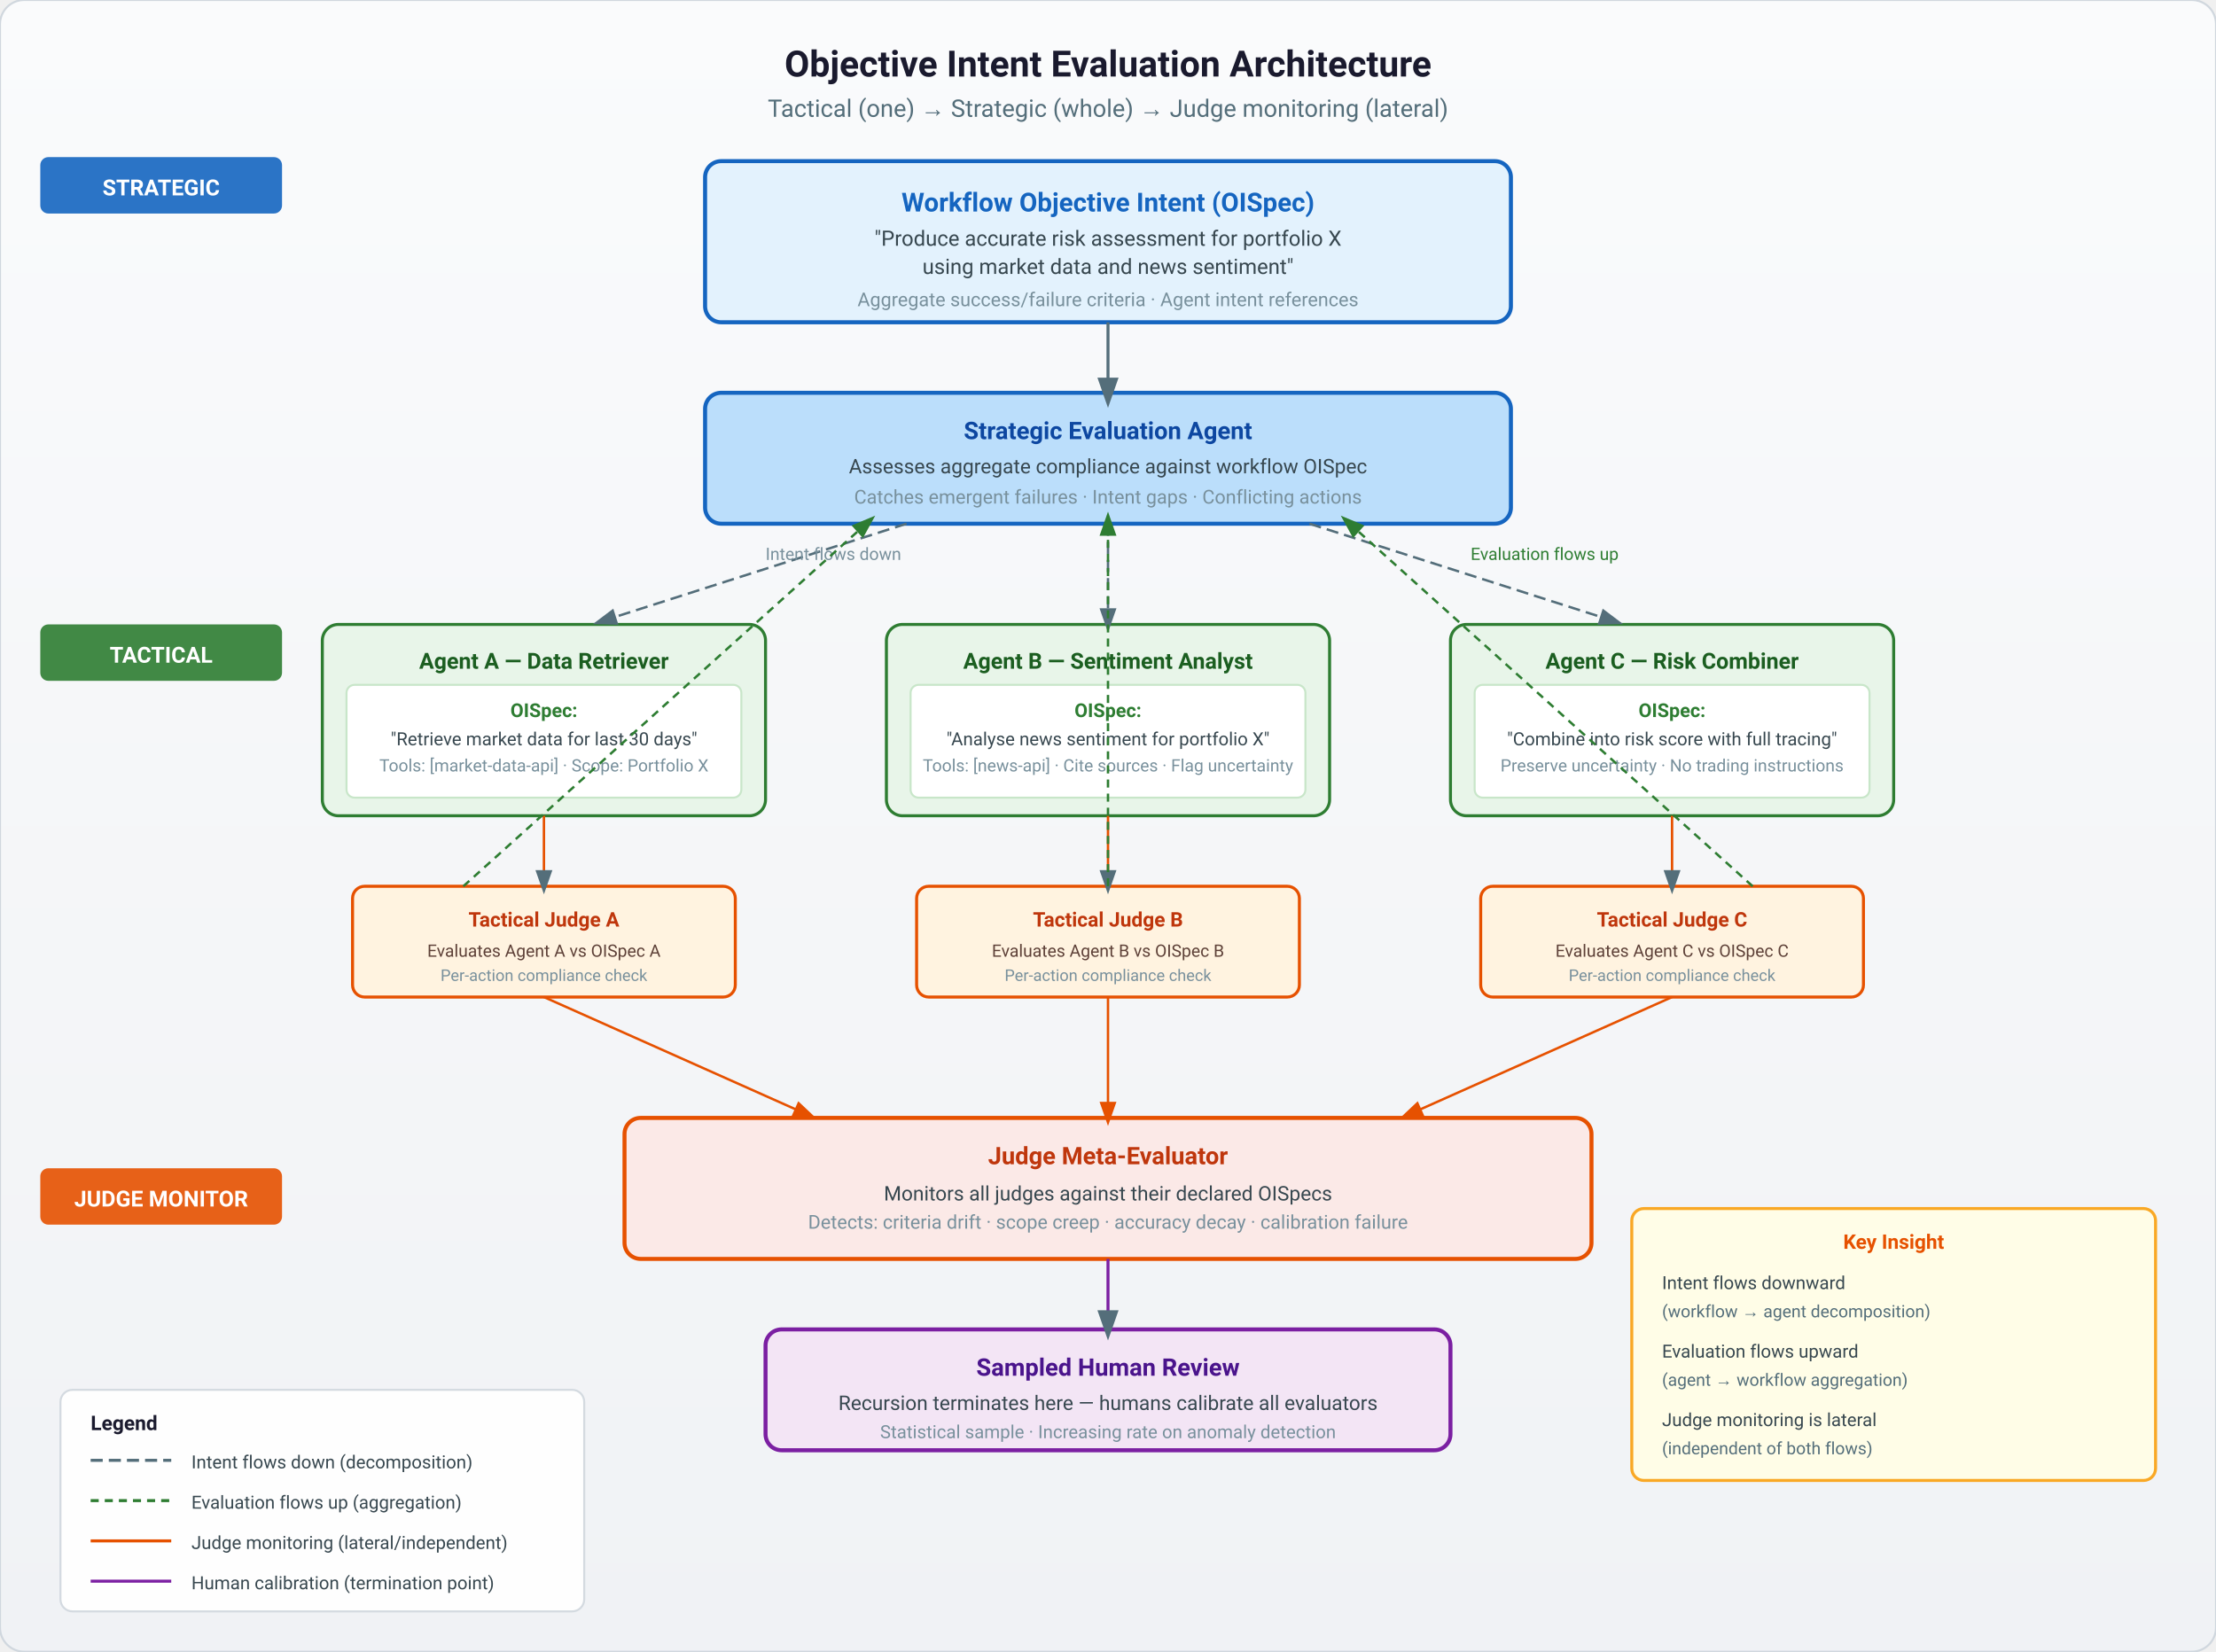
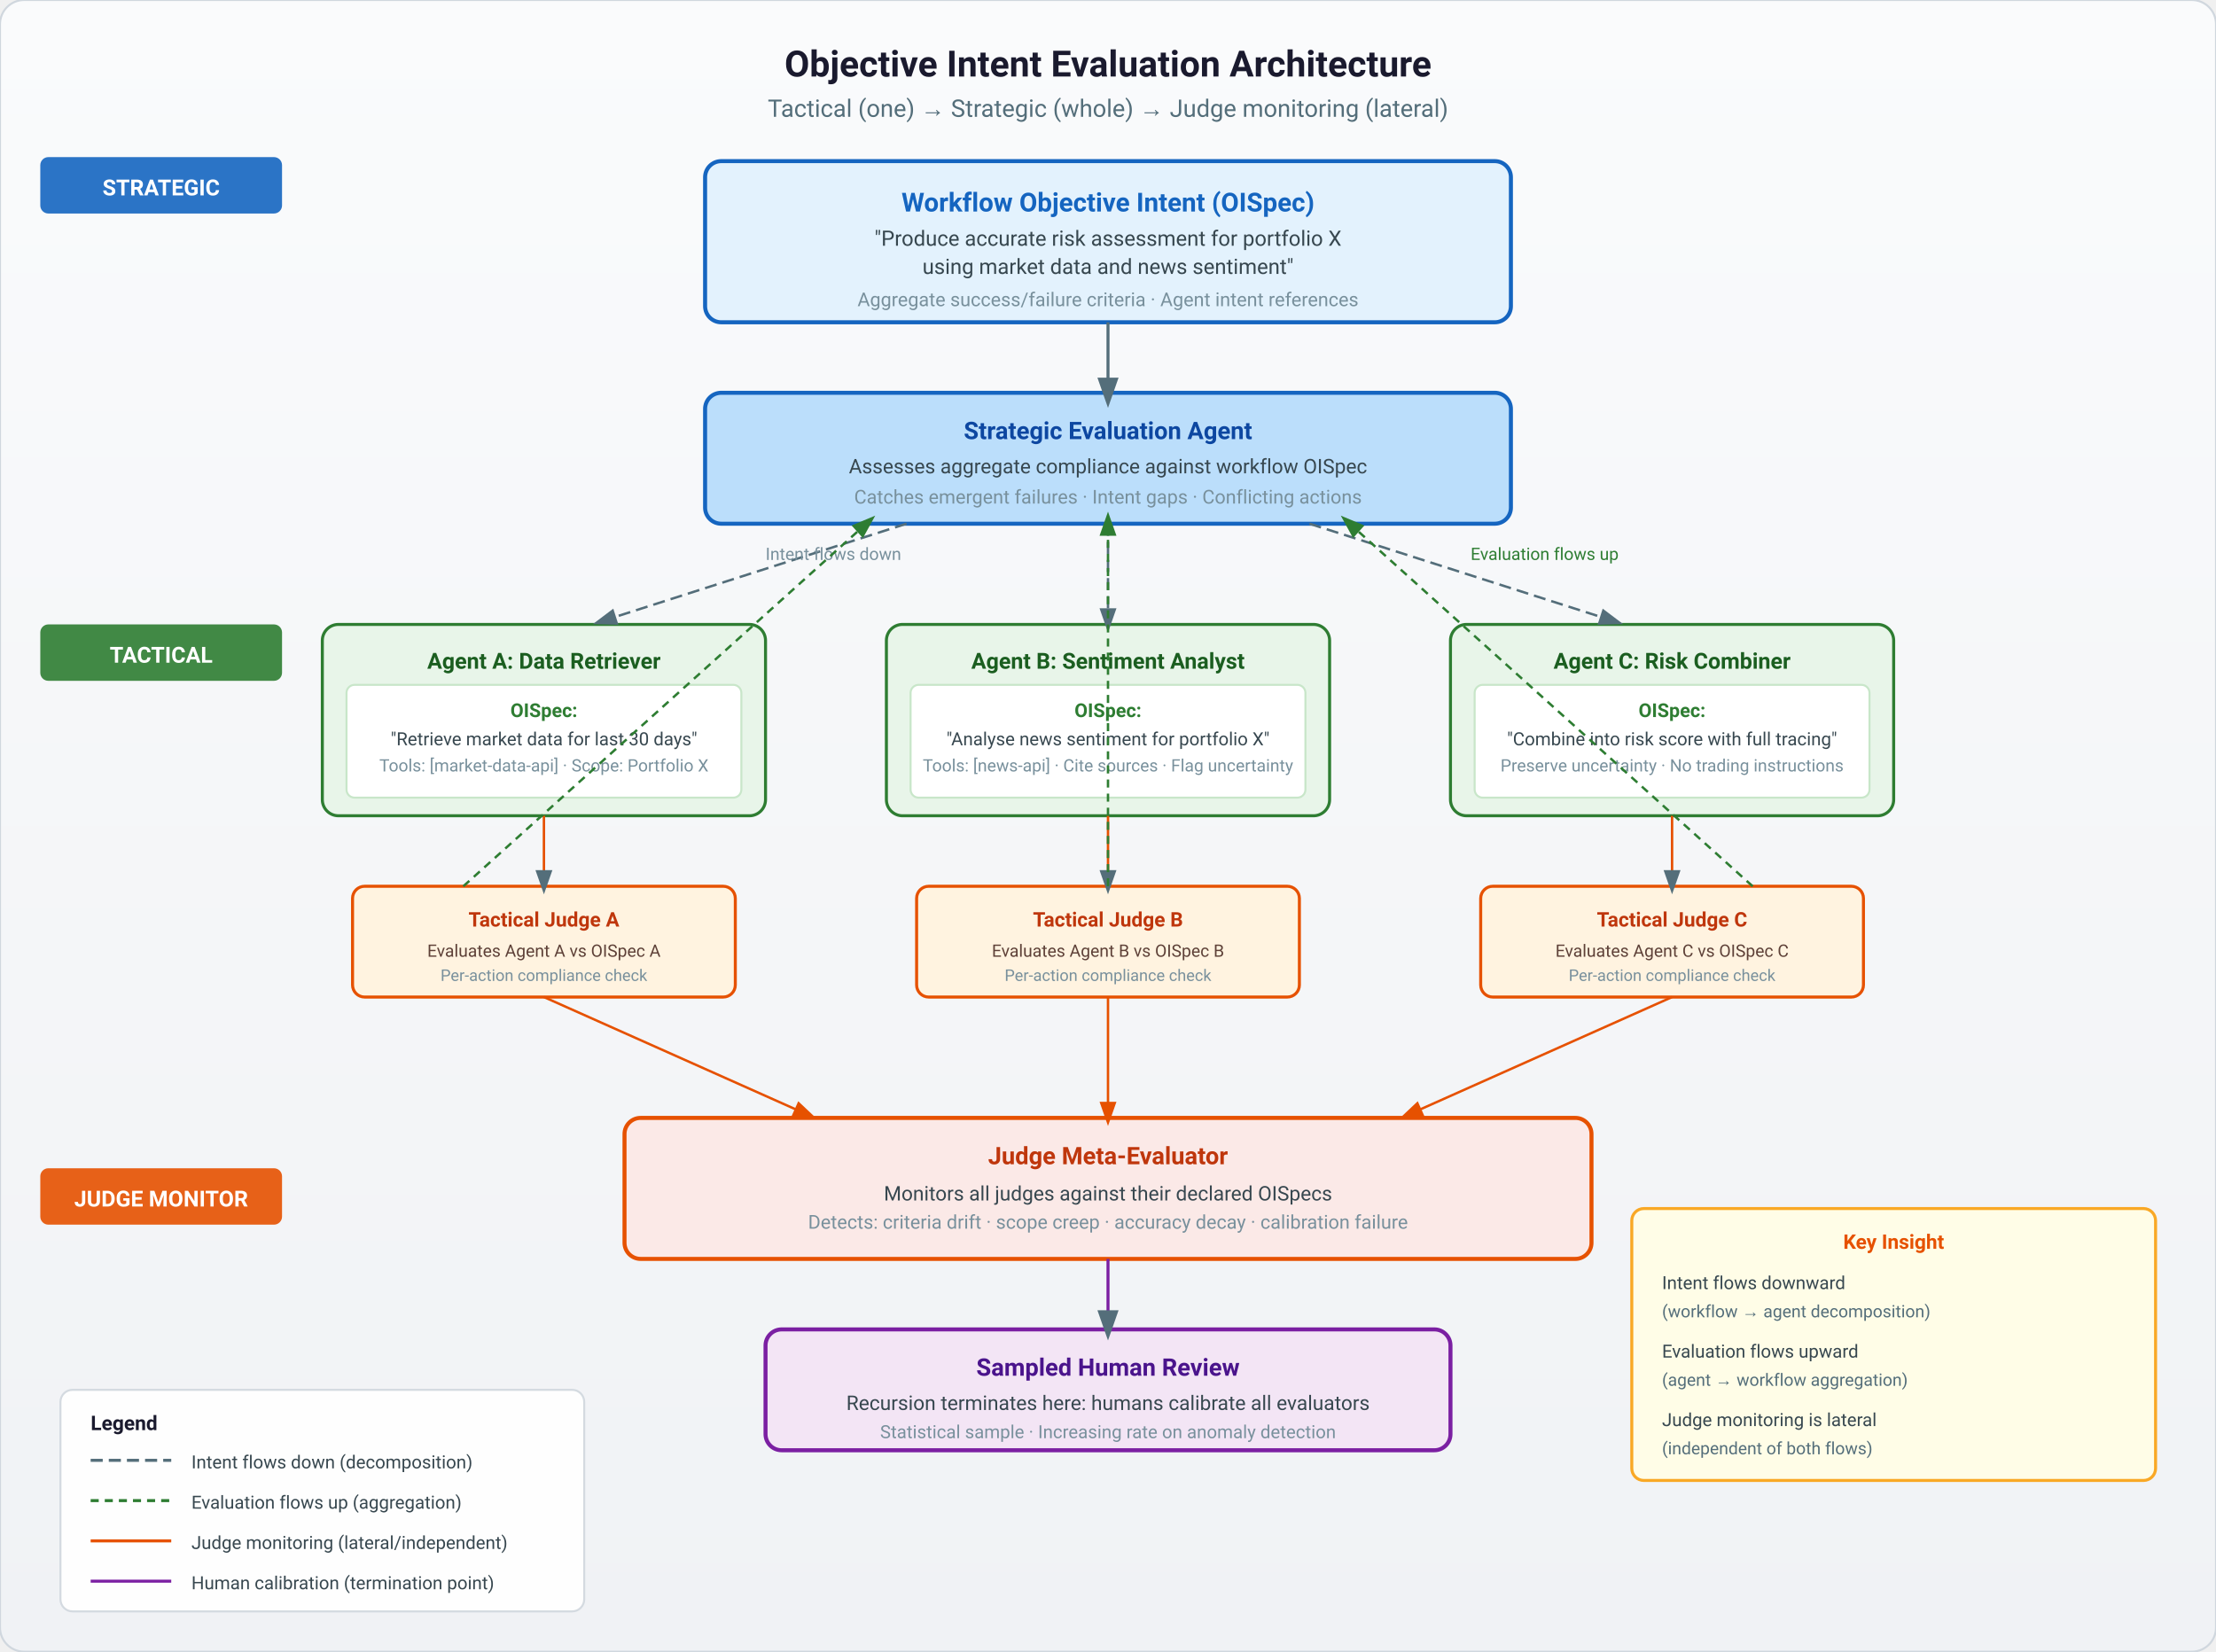
<svg xmlns="http://www.w3.org/2000/svg" viewBox="0 0 1100 820" font-family="'Segoe UI', Roboto, 'Helvetica Neue', Arial, sans-serif">
  <defs>
    <marker id="arrowDown" markerWidth="10" markerHeight="7" refX="5" refY="3.5" orient="auto">
      <polygon points="0 0, 10 3.5, 0 7" fill="#546e7a" />
    </marker>
    <marker id="arrowUp" markerWidth="10" markerHeight="7" refX="5" refY="3.5" orient="auto-start-reverse">
      <polygon points="0 0, 10 3.5, 0 7" fill="#2e7d32" />
    </marker>
    <marker id="arrowLateral" markerWidth="10" markerHeight="7" refX="5" refY="3.5" orient="auto">
      <polygon points="0 0, 10 3.5, 0 7" fill="#e65100" />
    </marker>
    <linearGradient id="bgGrad" x1="0" y1="0" x2="0" y2="1">
      <stop offset="0%" stop-color="#fafbfc" />
      <stop offset="100%" stop-color="#f0f2f5" />
    </linearGradient>
  </defs>
  <rect width="1100" height="820" rx="12" fill="url(#bgGrad)" stroke="#d0d7de" stroke-width="1" />
  <text x="550" y="38" text-anchor="middle" font-size="18" font-weight="700" fill="#1a1a2e">Objective Intent Evaluation Architecture</text>
  <text x="550" y="58" text-anchor="middle" font-size="12" fill="#546e7a">Tactical (one) → Strategic (whole) → Judge monitoring (lateral)</text>
  <rect x="20" y="78" width="120" height="28" rx="4" fill="#1565c0" opacity="0.9" />
  <text x="80" y="97" text-anchor="middle" font-size="11" font-weight="600" fill="#fff">STRATEGIC</text>
  <rect x="20" y="310" width="120" height="28" rx="4" fill="#2e7d32" opacity="0.9" />
  <text x="80" y="329" text-anchor="middle" font-size="11" font-weight="600" fill="#fff">TACTICAL</text>
  <rect x="20" y="580" width="120" height="28" rx="4" fill="#e65100" opacity="0.9" />
  <text x="80" y="599" text-anchor="middle" font-size="11" font-weight="600" fill="#fff">JUDGE MONITOR</text>
  <rect x="350" y="80" width="400" height="80" rx="8" fill="#e3f2fd" stroke="#1565c0" stroke-width="2" />
  <text x="550" y="105" text-anchor="middle" font-size="13" font-weight="700" fill="#1565c0">Workflow Objective Intent (OISpec)</text>
  <text x="550" y="122" text-anchor="middle" font-size="10.5" fill="#37474f">"Produce accurate risk assessment for portfolio X</text>
  <text x="550" y="136" text-anchor="middle" font-size="10.5" fill="#37474f">using market data and news sentiment"</text>
  <text x="550" y="152" text-anchor="middle" font-size="9.5" fill="#78909c">Aggregate success/failure criteria · Agent intent references</text>
  <rect x="350" y="195" width="400" height="65" rx="8" fill="#bbdefb" stroke="#1565c0" stroke-width="2" />
  <text x="550" y="218" text-anchor="middle" font-size="12" font-weight="700" fill="#0d47a1">Strategic Evaluation Agent</text>
  <text x="550" y="235" text-anchor="middle" font-size="10" fill="#37474f">Assesses aggregate compliance against workflow OISpec</text>
  <text x="550" y="250" text-anchor="middle" font-size="9.5" fill="#78909c">Catches emergent failures · Intent gaps · Conflicting actions</text>
  <line x1="550" y1="160" x2="550" y2="195" stroke="#546e7a" stroke-width="1.5" marker-end="url(#arrowDown)" />
  <rect x="160" y="310" width="220" height="95" rx="8" fill="#e8f5e9" stroke="#2e7d32" stroke-width="1.5" />
-   <text x="270" y="332" text-anchor="middle" font-size="11" font-weight="700" fill="#1b5e20">Agent A — Data Retriever</text>
+   <text x="270" y="332" text-anchor="middle" font-size="11" font-weight="700" fill="#1b5e20">Agent A: Data Retriever</text>
  <rect x="172" y="340" width="196" height="56" rx="4" fill="#fff" stroke="#c8e6c9" stroke-width="1" />
  <text x="270" y="356" text-anchor="middle" font-size="9.5" font-weight="600" fill="#2e7d32">OISpec:</text>
  <text x="270" y="370" text-anchor="middle" font-size="9" fill="#37474f">"Retrieve market data for last 30 days"</text>
  <text x="270" y="383" text-anchor="middle" font-size="8.5" fill="#78909c">Tools: [market-data-api] · Scope: Portfolio X</text>
  <rect x="440" y="310" width="220" height="95" rx="8" fill="#e8f5e9" stroke="#2e7d32" stroke-width="1.5" />
-   <text x="550" y="332" text-anchor="middle" font-size="11" font-weight="700" fill="#1b5e20">Agent B — Sentiment Analyst</text>
+   <text x="550" y="332" text-anchor="middle" font-size="11" font-weight="700" fill="#1b5e20">Agent B: Sentiment Analyst</text>
  <rect x="452" y="340" width="196" height="56" rx="4" fill="#fff" stroke="#c8e6c9" stroke-width="1" />
  <text x="550" y="356" text-anchor="middle" font-size="9.5" font-weight="600" fill="#2e7d32">OISpec:</text>
  <text x="550" y="370" text-anchor="middle" font-size="9" fill="#37474f">"Analyse news sentiment for portfolio X"</text>
  <text x="550" y="383" text-anchor="middle" font-size="8.5" fill="#78909c">Tools: [news-api] · Cite sources · Flag uncertainty</text>
  <rect x="720" y="310" width="220" height="95" rx="8" fill="#e8f5e9" stroke="#2e7d32" stroke-width="1.5" />
-   <text x="830" y="332" text-anchor="middle" font-size="11" font-weight="700" fill="#1b5e20">Agent C — Risk Combiner</text>
+   <text x="830" y="332" text-anchor="middle" font-size="11" font-weight="700" fill="#1b5e20">Agent C: Risk Combiner</text>
  <rect x="732" y="340" width="196" height="56" rx="4" fill="#fff" stroke="#c8e6c9" stroke-width="1" />
  <text x="830" y="356" text-anchor="middle" font-size="9.5" font-weight="600" fill="#2e7d32">OISpec:</text>
  <text x="830" y="370" text-anchor="middle" font-size="9" fill="#37474f">"Combine into risk score with full tracing"</text>
  <text x="830" y="383" text-anchor="middle" font-size="8.5" fill="#78909c">Preserve uncertainty · No trading instructions</text>
  <line x1="450" y1="260" x2="300" y2="308" stroke="#546e7a" stroke-width="1.2" stroke-dasharray="6 3" marker-end="url(#arrowDown)" />
  <line x1="550" y1="260" x2="550" y2="308" stroke="#546e7a" stroke-width="1.2" stroke-dasharray="6 3" marker-end="url(#arrowDown)" />
  <line x1="650" y1="260" x2="800" y2="308" stroke="#546e7a" stroke-width="1.2" stroke-dasharray="6 3" marker-end="url(#arrowDown)" />
  <text x="380" y="278" font-size="8.5" fill="#78909c">Intent flows down</text>
  <rect x="175" y="440" width="190" height="55" rx="6" fill="#fff3e0" stroke="#e65100" stroke-width="1.5" />
  <text x="270" y="460" text-anchor="middle" font-size="10" font-weight="600" fill="#bf360c">Tactical Judge A</text>
  <text x="270" y="475" text-anchor="middle" font-size="8.5" fill="#5d4037">Evaluates Agent A vs OISpec A</text>
  <text x="270" y="487" text-anchor="middle" font-size="8" fill="#78909c">Per-action compliance check</text>
  <rect x="455" y="440" width="190" height="55" rx="6" fill="#fff3e0" stroke="#e65100" stroke-width="1.5" />
  <text x="550" y="460" text-anchor="middle" font-size="10" font-weight="600" fill="#bf360c">Tactical Judge B</text>
  <text x="550" y="475" text-anchor="middle" font-size="8.5" fill="#5d4037">Evaluates Agent B vs OISpec B</text>
  <text x="550" y="487" text-anchor="middle" font-size="8" fill="#78909c">Per-action compliance check</text>
  <rect x="735" y="440" width="190" height="55" rx="6" fill="#fff3e0" stroke="#e65100" stroke-width="1.5" />
  <text x="830" y="460" text-anchor="middle" font-size="10" font-weight="600" fill="#bf360c">Tactical Judge C</text>
  <text x="830" y="475" text-anchor="middle" font-size="8.5" fill="#5d4037">Evaluates Agent C vs OISpec C</text>
  <text x="830" y="487" text-anchor="middle" font-size="8" fill="#78909c">Per-action compliance check</text>
  <line x1="270" y1="405" x2="270" y2="438" stroke="#e65100" stroke-width="1.2" marker-end="url(#arrowDown)" />
  <line x1="550" y1="405" x2="550" y2="438" stroke="#e65100" stroke-width="1.2" marker-end="url(#arrowDown)" />
  <line x1="830" y1="405" x2="830" y2="438" stroke="#e65100" stroke-width="1.2" marker-end="url(#arrowDown)" />
  <line x1="230" y1="440" x2="430" y2="260" stroke="#2e7d32" stroke-width="1.2" stroke-dasharray="4 3" marker-end="url(#arrowUp)" />
  <line x1="550" y1="440" x2="550" y2="260" stroke="#2e7d32" stroke-width="1.2" stroke-dasharray="4 3" marker-end="url(#arrowUp)" />
  <line x1="870" y1="440" x2="670" y2="260" stroke="#2e7d32" stroke-width="1.2" stroke-dasharray="4 3" marker-end="url(#arrowUp)" />
  <text x="730" y="278" font-size="8.5" fill="#2e7d32">Evaluation flows up</text>
  <rect x="310" y="555" width="480" height="70" rx="8" fill="#fbe9e7" stroke="#e65100" stroke-width="2" />
  <text x="550" y="578" text-anchor="middle" font-size="12" font-weight="700" fill="#bf360c">Judge Meta-Evaluator</text>
  <text x="550" y="596" text-anchor="middle" font-size="10" fill="#37474f">Monitors all judges against their declared OISpecs</text>
  <text x="550" y="610" text-anchor="middle" font-size="9.5" fill="#78909c">Detects: criteria drift · scope creep · accuracy decay · calibration failure</text>
  <line x1="270" y1="495" x2="400" y2="553" stroke="#e65100" stroke-width="1.2" marker-end="url(#arrowLateral)" />
  <line x1="550" y1="495" x2="550" y2="553" stroke="#e65100" stroke-width="1.2" marker-end="url(#arrowLateral)" />
  <line x1="830" y1="495" x2="700" y2="553" stroke="#e65100" stroke-width="1.2" marker-end="url(#arrowLateral)" />
  <rect x="380" y="660" width="340" height="60" rx="8" fill="#f3e5f5" stroke="#7b1fa2" stroke-width="2" />
  <text x="550" y="683" text-anchor="middle" font-size="12" font-weight="700" fill="#4a148c">Sampled Human Review</text>
-   <text x="550" y="700" text-anchor="middle" font-size="10" fill="#37474f">Recursion terminates here — humans calibrate all evaluators</text>
+   <text x="550" y="700" text-anchor="middle" font-size="10" fill="#37474f">Recursion terminates here: humans calibrate all evaluators</text>
  <text x="550" y="714" text-anchor="middle" font-size="9" fill="#78909c">Statistical sample · Increasing rate on anomaly detection</text>
  <line x1="550" y1="625" x2="550" y2="658" stroke="#7b1fa2" stroke-width="1.5" marker-end="url(#arrowDown)" />
  <rect x="30" y="690" width="260" height="110" rx="6" fill="#fff" stroke="#d0d7de" stroke-width="1" opacity="0.9" />
  <text x="45" y="710" font-size="10" font-weight="600" fill="#1a1a2e">Legend</text>
  <line x1="45" y1="725" x2="85" y2="725" stroke="#546e7a" stroke-width="1.5" stroke-dasharray="6 3" />
  <text x="95" y="729" font-size="9" fill="#37474f">Intent flows down (decomposition)</text>
  <line x1="45" y1="745" x2="85" y2="745" stroke="#2e7d32" stroke-width="1.5" stroke-dasharray="4 3" />
  <text x="95" y="749" font-size="9" fill="#37474f">Evaluation flows up (aggregation)</text>
  <line x1="45" y1="765" x2="85" y2="765" stroke="#e65100" stroke-width="1.5" />
  <text x="95" y="769" font-size="9" fill="#37474f">Judge monitoring (lateral/independent)</text>
  <line x1="45" y1="785" x2="85" y2="785" stroke="#7b1fa2" stroke-width="1.5" />
  <text x="95" y="789" font-size="9" fill="#37474f">Human calibration (termination point)</text>
  <rect x="810" y="600" width="260" height="135" rx="6" fill="#fffde7" stroke="#f9a825" stroke-width="1.5" />
  <text x="940" y="620" text-anchor="middle" font-size="10" font-weight="700" fill="#e65100">Key Insight</text>
  <text x="825" y="640" font-size="9" fill="#37474f">Intent flows downward</text>
  <text x="825" y="654" font-size="8.5" fill="#546e7a">(workflow → agent decomposition)</text>
  <text x="825" y="674" font-size="9" fill="#37474f">Evaluation flows upward</text>
  <text x="825" y="688" font-size="8.5" fill="#546e7a">(agent → workflow aggregation)</text>
  <text x="825" y="708" font-size="9" fill="#37474f">Judge monitoring is lateral</text>
  <text x="825" y="722" font-size="8.5" fill="#546e7a">(independent of both flows)</text>
</svg>
